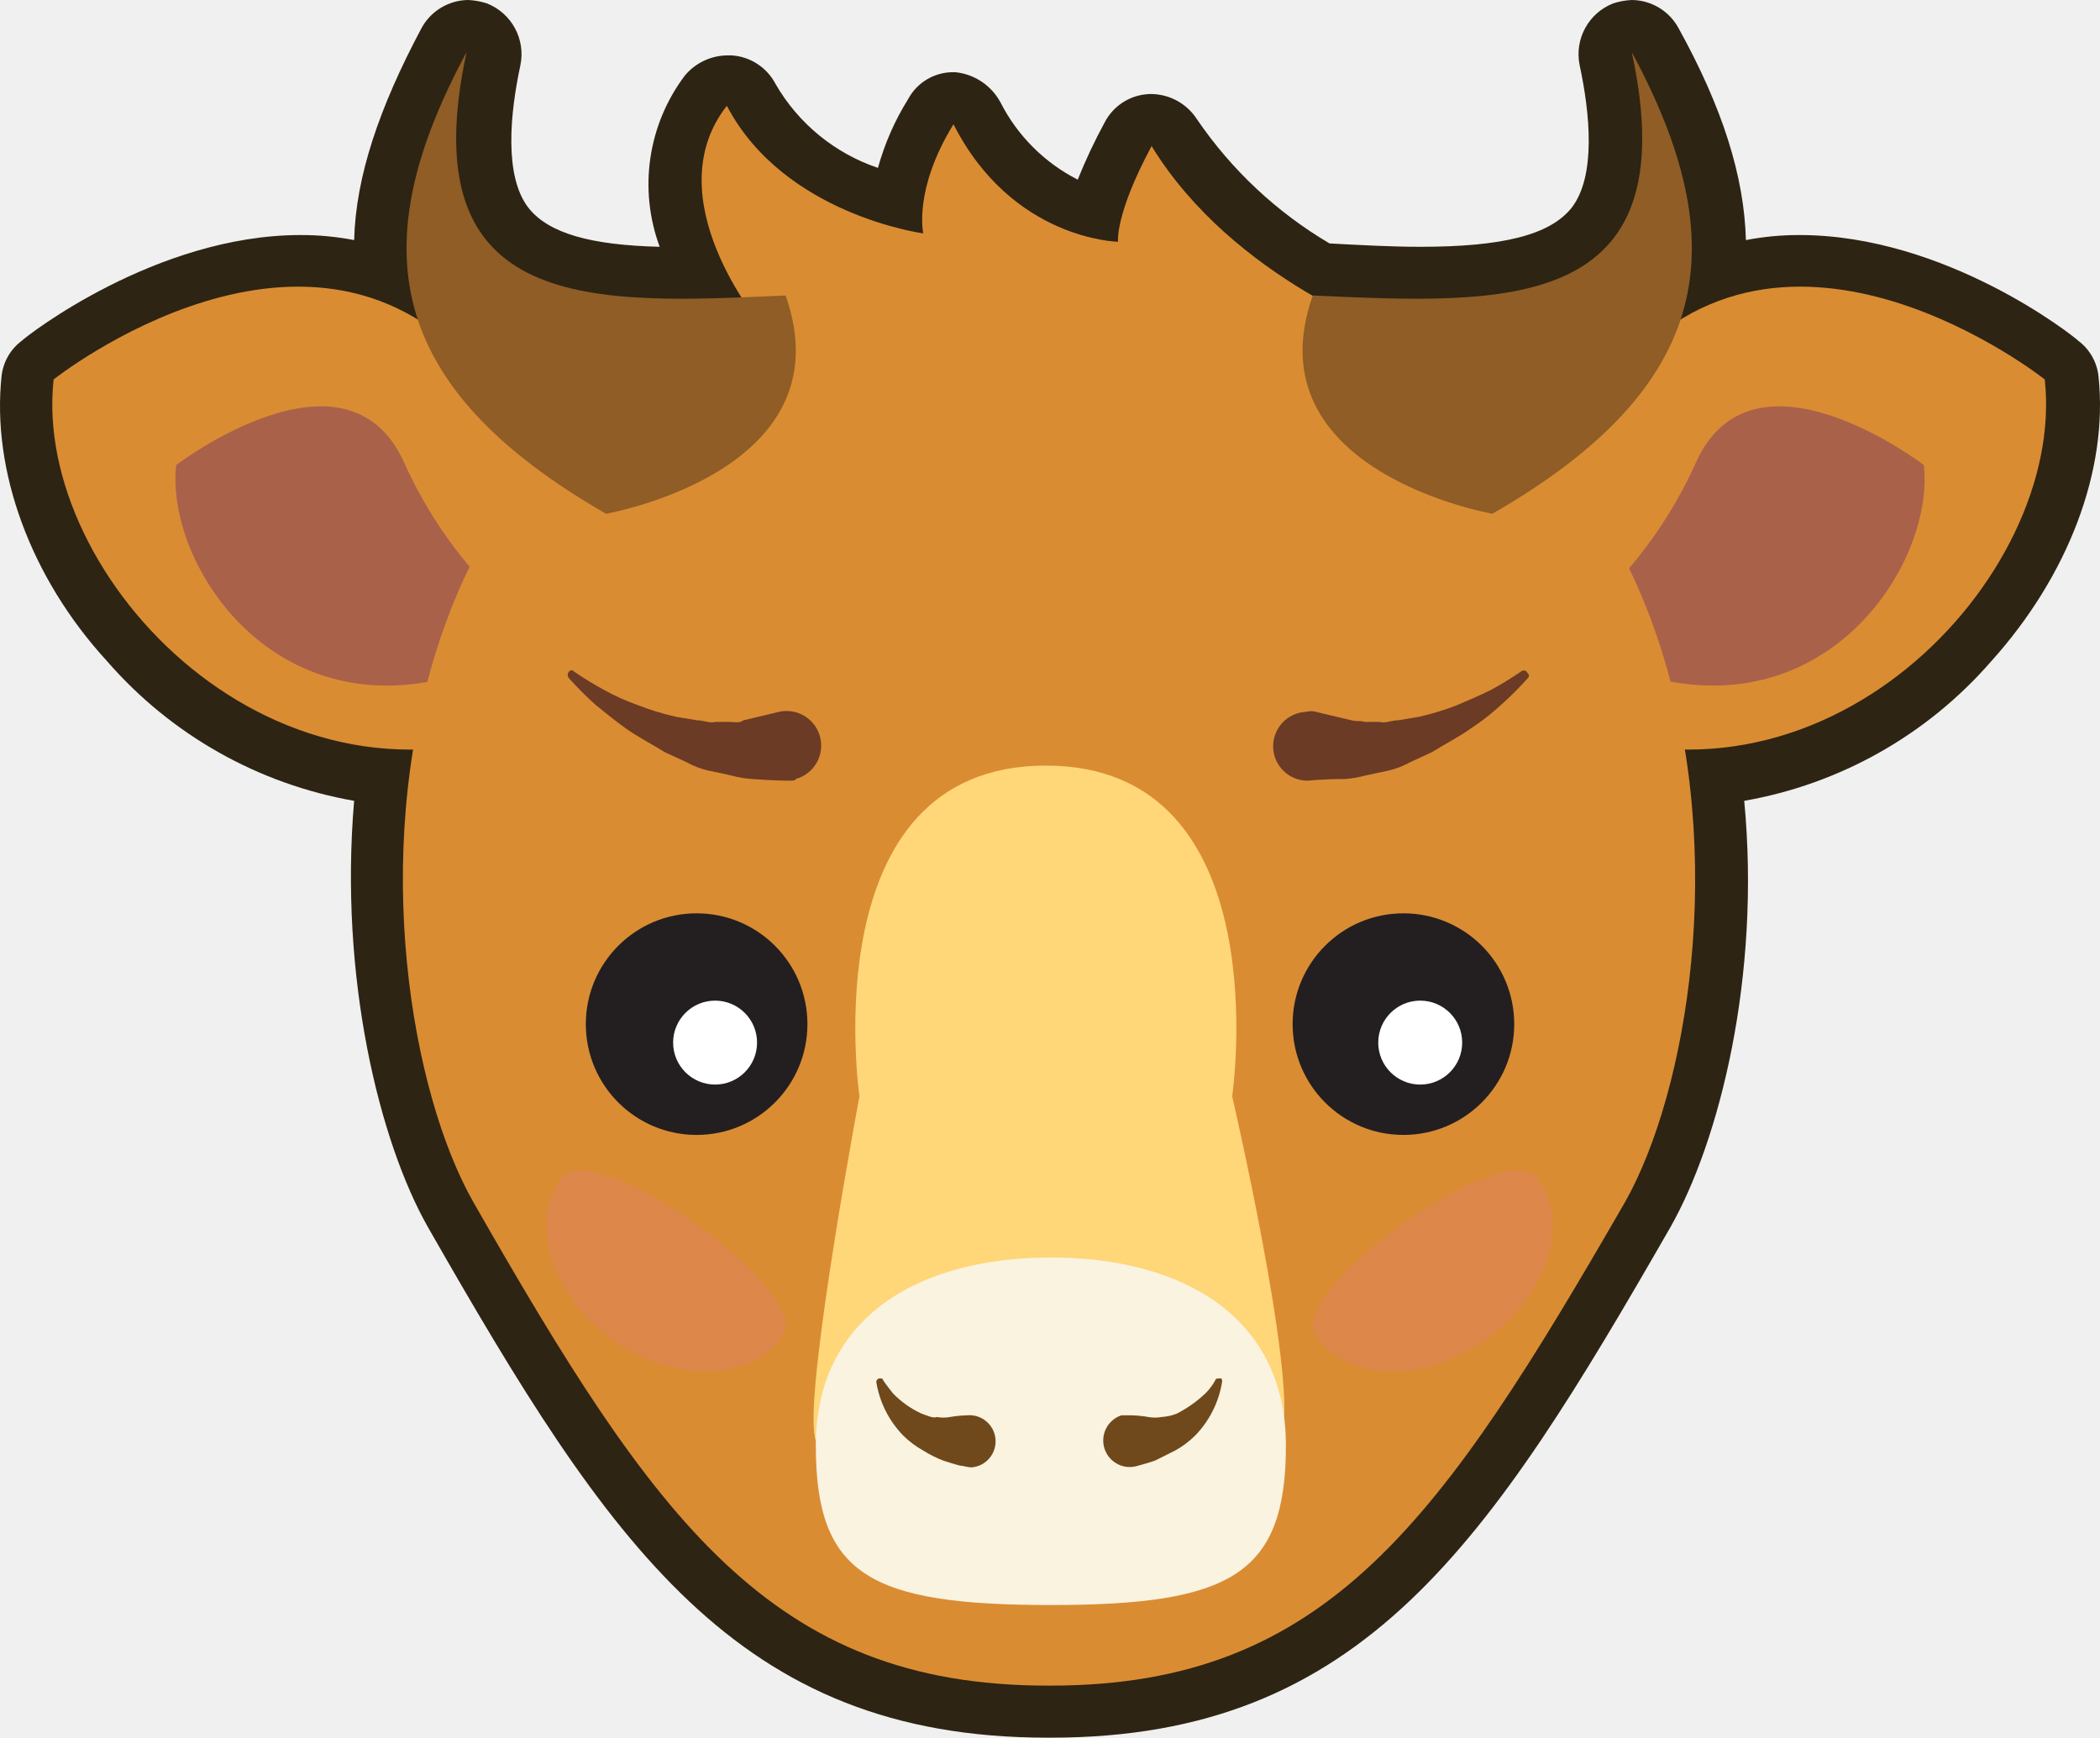
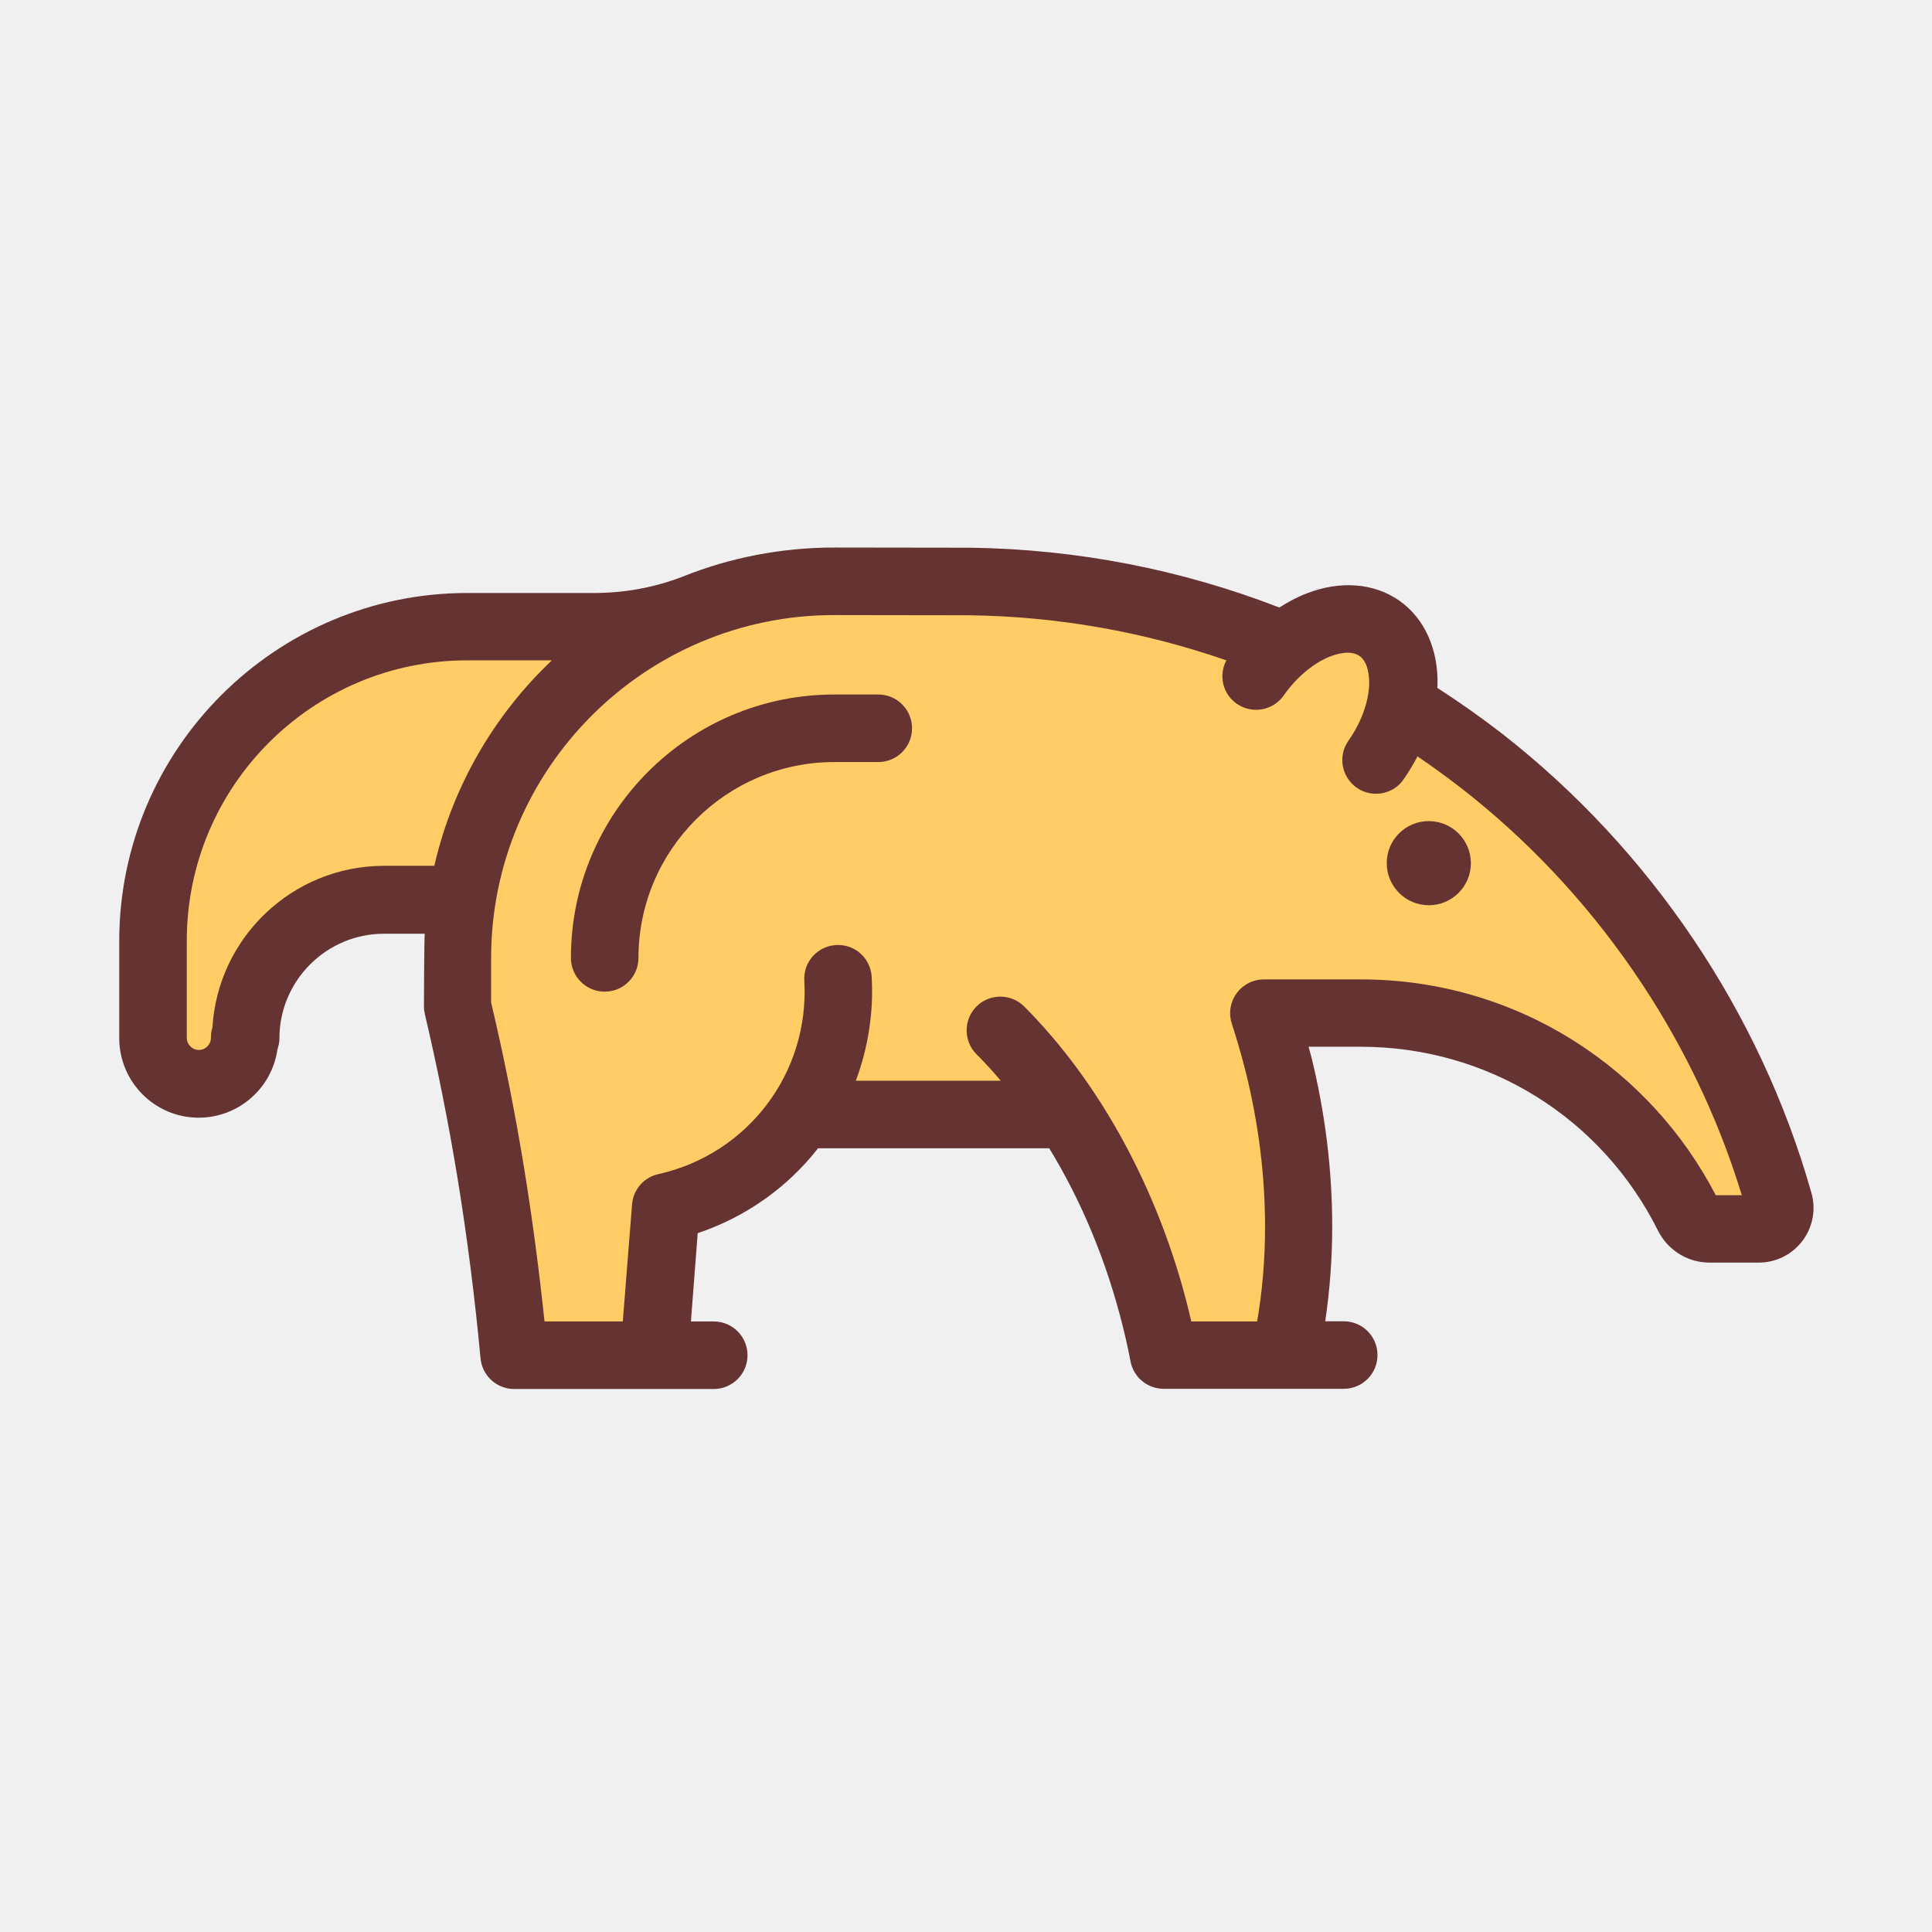
- <svg xmlns="http://www.w3.org/2000/svg" id="Layer_1" data-name="Layer 1" viewBox="0 0 125.085 103.5">
-   <g>
-     <path d="M124.994,22.4a3.037,3.037,0,0,0-1.2-2.1c-.3-.3-7.9-6.3-16.6-6.3a16.551,16.551,0,0,0-3.2.3c-.1-3.8-1.4-7.9-4-12.6a3.2,3.2,0,0,0-2.8-1.7,4.253,4.253,0,0,0-1.1.2,3.25,3.25,0,0,0-2,3.7c.6,2.8,1,6.6-.5,8.5-1.3,1.6-4.1,2.3-9,2.3-1.7,0-3.5-.1-5.4-.2a24.8,24.8,0,0,1-7.9-7.4,3.282,3.282,0,0,0-2.7-1.5h-.1a3.129,3.129,0,0,0-2.7,1.7,32.568,32.568,0,0,0-1.6,3.4,10.512,10.512,0,0,1-4.6-4.6,3.448,3.448,0,0,0-2.7-1.8h-.1a3.034,3.034,0,0,0-2.7,1.6,15.551,15.551,0,0,0-1.8,4.1,11.157,11.157,0,0,1-6.1-5,3.177,3.177,0,0,0-2.6-1.7h-.3a3.338,3.338,0,0,0-2.5,1.2,10.742,10.742,0,0,0-1.5,10.2c-4.1-.1-6.6-.8-7.8-2.3-1.5-1.9-1.1-5.7-.5-8.5a3.25,3.25,0,0,0-2-3.7,4.253,4.253,0,0,0-1.1-.2,3.2,3.2,0,0,0-2.8,1.7c-2.5,4.7-3.9,8.8-4,12.6a16.551,16.551,0,0,0-3.2-.3c-8.6,0-16.3,6-16.6,6.3a3.037,3.037,0,0,0-1.2,2.1c-.6,5.6,1.7,12,6.3,17a25.248,25.248,0,0,0,14.7,8.3c-.9,10.5,1.5,20.3,4.4,25.4,10.8,18.9,18.4,30.4,36.9,30.4h.2c18.6,0,26.1-11.6,36.9-30.4,2.9-5.1,5.4-14.9,4.4-25.4a25.248,25.248,0,0,0,14.7-8.3C123.194,34.3,125.594,28,124.994,22.4Z" fill="#2d2413" />
-     <g>
-       <path d="M45.294,19.3s-6.3-7.5-2-13c3.4,6.5,11.7,7.6,11.7,7.6s-.6-2.6,1.8-6.5c3.5,6.9,9.8,7,9.8,7s-.2-1.6,2-5.7c4.9,8,14.6,11.3,14.6,11.3" fill="#da8c33" />
-       <g>
-         <g>
-           <path d="M35.394,31.5s-.9-2-6.7-9.1c-10-12.1-25.5.2-25.5.2-1.3,11.8,13.4,27.3,29.3,20.3Z" fill="#da8c33" />
-           <path d="M29.994,35.9a26.431,26.431,0,0,1-5.9-8.3c-3.4-7.7-13.6.1-13.6.1-.7,6.3,6.8,17.3,19.4,11.5Z" fill="#aa614a" />
-         </g>
-         <g>
-           <path d="M89.594,31.5s.9-2,6.7-9.1c10-12.1,25.5.2,25.5.2,1.3,11.8-13.4,27.3-29.3,20.3Z" fill="#da8c33" />
-           <path d="M95.094,35.9a26.431,26.431,0,0,0,5.9-8.3c3.4-7.7,13.6.1,13.6.1.7,6.3-6.8,17.3-19.4,11.5Z" fill="#aa614a" />
-         </g>
-       </g>
-       <path d="M62.794,15.4h-.6c-43.7,0-41.4,43.2-34,56.2,10.8,18.9,17.7,28.8,34.2,28.8h.2c16.5,0,23.3-9.9,34.2-28.8C104.194,58.5,106.394,15.4,62.794,15.4Z" fill="#da8c33" />
-       <path d="M73.394,65.3s3.8,16.4,3,20c-.8,3.2-5.6-.3-14.1-.3-9.2,0-13.4,4-13.8.3-.4-3.5,2.7-20,2.7-20s-2.9-19.7,11.1-19.7S73.394,65.3,73.394,65.3Z" fill="#ffd678" />
-       <path d="M48.594,86.1c0,7.7,3.2,9.5,14,9.5,10.7,0,14-1.8,14-9.5s-6.2-11.2-14-11.2S48.594,78.4,48.594,86.1Z" fill="#f9f3e0" />
-       <g>
-         <path d="M57.194,87.3s-.4-.1-1-.3a6.575,6.575,0,0,1-1.2-.6,5.384,5.384,0,0,1-1.2-.9,5.918,5.918,0,0,1-1.6-3.2.215.215,0,0,1,.2-.2c.1,0,.2,0,.2.1,0,0,.2.3.6.8a5.689,5.689,0,0,0,1.7,1.2c.3.1.7.3.9.2a2.133,2.133,0,0,0,.8,0,6.734,6.734,0,0,1,1-.1,1.557,1.557,0,0,1,.3,3.1C57.594,87.4,57.394,87.3,57.194,87.3Z" fill="#6f491c" />
-         <path d="M67.394,84.3a6.734,6.734,0,0,1,1,.1,2.133,2.133,0,0,0,.8,0,2.92,2.92,0,0,0,.9-.2,7.351,7.351,0,0,0,1.7-1.2,3.453,3.453,0,0,0,.6-.8c0-.1.2-.1.3-.1s.1.1.1.2a5.918,5.918,0,0,1-1.6,3.2,5.383,5.383,0,0,1-1.2.9l-1.2.6c-.6.2-1,.3-1,.3a1.581,1.581,0,0,1-1-3Z" fill="#6f491c" />
-       </g>
-       <g>
-         <path d="M36.094,30.6c-13.2-7.6-14.5-16-8.3-27.5-3.4,15.7,7.7,15,19,14.5C50.494,28.1,36.094,30.6,36.094,30.6Z" fill="#8f5d25" />
-         <path d="M88.894,30.6c13.2-7.6,14.5-16,8.3-27.5,3.4,15.7-7.7,15-19,14.5C74.494,28.1,88.894,30.6,88.894,30.6Z" fill="#8f5d25" />
-       </g>
-       <g>
-         <g>
-           <path d="M90.194,61a6.6,6.6,0,1,1-6.6-6.6A6.594,6.594,0,0,1,90.194,61Z" fill="#231f20" />
-           <circle cx="84.594" cy="62.1" r="2.5" fill="#fff" />
-         </g>
-         <g>
-           <circle cx="41.494" cy="61" r="6.6" fill="#231f20" />
-           <circle cx="42.594" cy="62.1" r="2.5" fill="#fff" />
-         </g>
-       </g>
-       <g>
-         <path d="M46.994,46.5s-.9,0-2.2-.1a5.988,5.988,0,0,1-1.2-.2c-.4-.1-.9-.2-1.4-.3a5.024,5.024,0,0,1-1.3-.5l-1.3-.6c-.8-.5-1.6-.9-2.3-1.4s-1.3-1-1.8-1.4a19.369,19.369,0,0,1-1.6-1.6.3.3,0,0,1,0-.4.187.187,0,0,1,.3,0,19.325,19.325,0,0,0,1.8,1.1,12.932,12.932,0,0,0,2,.9,15.457,15.457,0,0,0,2.3.7l1.2.2c.4,0,.8.2,1.1.1h.9c.3,0,.5.1.8-.1,1.3-.3,2.1-.5,2.1-.5a2.062,2.062,0,0,1,1,4C47.394,46.5,47.194,46.5,46.994,46.5Z" fill="#6c3b25" />
-         <path d="M78.394,42.4s.8.2,2.1.5c.4.1.5,0,.8.1h.9c.3.1.7-.1,1.1-.1l1.2-.2a15.456,15.456,0,0,0,2.3-.7c.7-.3,1.4-.6,2-.9a19.32,19.32,0,0,0,1.8-1.1.247.247,0,0,1,.4.1.187.187,0,0,1,0,.3,19.371,19.371,0,0,1-1.6,1.6,14.1,14.1,0,0,1-1.8,1.4c-.7.5-1.5.9-2.3,1.4l-1.3.6a5.024,5.024,0,0,1-1.3.5c-.5.1-.9.2-1.4.3a5.986,5.986,0,0,1-1.2.2c-1.3,0-2.2.1-2.2.1a2.051,2.051,0,0,1-.1-4.1A1.146,1.146,0,0,1,78.394,42.4Z" fill="#6c3b25" />
-       </g>
-       <g opacity="0.5">
-         <path d="M91.594,70.2c-1.9-2.7-15.1,6.7-13.2,9.4s6.4,2.8,10.1.2C92.094,77.2,93.594,72.9,91.594,70.2Z" fill="#e18161" />
-         <path d="M33.394,70.2c1.9-2.7,15.1,6.7,13.2,9.4s-6.4,2.8-10.1.2C32.894,77.2,31.494,72.9,33.394,70.2Z" fill="#e18161" />
-       </g>
-     </g>
-   </g>
+ <svg xmlns="http://www.w3.org/2000/svg" width="800px" height="800px" viewBox="0 0 1024 1024" class="icon" version="1.1">
+   <path d="M959.9 631.6c0.9 2.8 1.3 5.7 1.3 8.6 0 16-13 29-29 29H906c-10.7 0-20.6-5.7-26.1-14.9-0.3-0.5-0.6-1.1-0.9-1.6-30-60.4-90.4-97.9-157.8-97.9h-27.6c0.4 1.6 0.8 3.2 1.3 4.8 7.5 30.2 11.2 60.6 11.2 90.5 0 17.1-1.3 33.9-3.7 50.2h9.8c9.9 0 17.9 8 17.9 17.9 0 9.9-8 17.9-17.9 17.9h-95.4c-8.6 0-16-6.1-17.6-14.5-1.1-5.9-2.5-12.2-4.1-18.6-8.5-34.2-21.8-66.3-39-94.4H433.6c-16.4 21-38.7 36.6-63.8 45l-3.6 46.8h12.1c9.9 0 17.9 8 17.9 17.9 0 9.9-8 17.9-17.9 17.9H272.5c-9.2 0-16.9-7-17.8-16.2-3-32.2-7.1-64.2-12.1-95-4.9-30-10.8-59.4-17.4-87.4-0.3-1.4-0.5-2.8-0.5-4.1 0 0 0.1-34.3 0.4-38.6h-21.6c-30.5 0-55.4 24.9-55.4 55.4 0 2.2-0.3 3.4-1.1 6.2-3 20.3-20.6 35.9-41.7 35.9-23.2 0-42.1-18.9-42.1-42.2v-51.4c0-101.7 82.8-184.5 184.5-184.5h67.1c16.3 0 32.1-2.9 47.1-8.7 24.9-10 52.1-15.4 80.5-15.4l71.7 0.1h0.3c56.5 0.8 111.5 11.5 163.7 31.7 4.7-3 9.5-5.6 14.5-7.5 17.8-6.9 35.6-5.5 49 3.8 13.3 9.3 20.8 25.7 20.3 44.7 0 0.5-0.1 1.1-0.1 1.6 11.8 7.6 23.3 15.7 34.4 24.3 78.4 61.2 136.6 147.4 163.7 242.7z" fill="#663333" />
+   <path d="M483.4 386c0-9.9-8-17.9-17.9-17.9h-23.3c-77 0-139.6 62.6-139.6 139.6 0 9.9 8 17.9 17.9 17.9 9.9 0 17.9-8 17.9-17.9 0-57.2 46.6-103.8 103.8-103.8h23.3c9.9 0 17.9-8.1 17.9-17.9z" fill="#663333" />
+   <path d="M923.2 633.5h-13.8c-17.3-33.3-43.1-61.5-74.8-81.6-33.9-21.5-73-32.8-113.3-32.8h-51.4c-1.9 0-3.8 0.3-5.6 0.9-9.4 3.1-14.5 13.2-11.4 22.6 2.7 8.3 5.2 17 7.4 25.7 6.8 27.4 10.2 54.9 10.2 81.9 0 17.2-1.4 34.1-4.2 50.2h-34.9c-0.5-2-0.9-4-1.4-6-15.6-63-46.5-120.1-87.1-160.9-7-7-18.3-7-25.3-0.1-7 7-7 18.3-0.1 25.3 4.5 4.5 8.8 9.2 12.9 14.1h-76.8c6.5-17.4 9.5-36.2 8.4-55.1-0.6-9.9-8.9-17.4-18.9-16.8-9.9 0.6-17.4 9-16.8 18.9 2.8 48.7-29.7 91.8-77.3 102.5-7.5 1.6-13.4 8-14 16.1l-4.9 62h-41.5c-2.9-27.5-6.5-54.8-10.8-81.2-4.9-30.1-10.8-59.6-17.5-87.9v-23.5c0-100.2 81.5-181.8 181.8-181.8l71.2 0.1h0.2c46.9 0.6 92.7 8.7 136.5 23.9-4.2 7.9-2 17.8 5.5 23 8.1 5.6 19.2 3.7 24.9-4.4 6.8-9.7 15.8-17.2 24.7-20.7 3.1-1.2 10.7-3.6 15.5-0.2 4.8 3.4 5.1 11.4 5.1 14.6-0.2 9.6-4.2 20.6-11 30.3-5.7 8.1-3.7 19.2 4.4 24.9 3.1 2.2 6.7 3.2 10.2 3.2 5.6 0 11.2-2.6 14.6-7.6 2.8-4 5.2-8 7.4-12.2 7.7 5.2 15.2 10.7 22.5 16.3 70.7 54.8 123.5 131.4 149.4 216.3z" fill="#FFCC66" />
+   <path d="M757.3 435.2c12.3 0 22.3 10 22.3 22.3s-10 22.3-22.3 22.3-22.3-10-22.3-22.3c0-12.4 10-22.3 22.3-22.3zM465.5 368.1c9.9 0 17.9 8 17.9 17.9 0 9.9-8 17.9-17.9 17.9h-23.3c-57.2 0-103.8 46.6-103.8 103.8 0 9.9-8 17.9-17.9 17.9-9.9 0-17.9-8-17.9-17.9 0-77 62.6-139.6 139.6-139.6h23.3z" fill="#663333" />
+   <path d="M247.6 350h44.9c-30.5 28.9-52.6 66.6-62.3 108.9h-27c-48.3 0.2-87.8 38.1-90.6 85.7-0.6 1.7-0.8 3.5-0.8 5.5 0 3.5-2.9 6.4-6.4 6.4-3.5 0-6.4-2.9-6.4-6.4v-51.3C98.9 416.7 165.6 350 247.6 350z" fill="#FFCC66" />
</svg>
